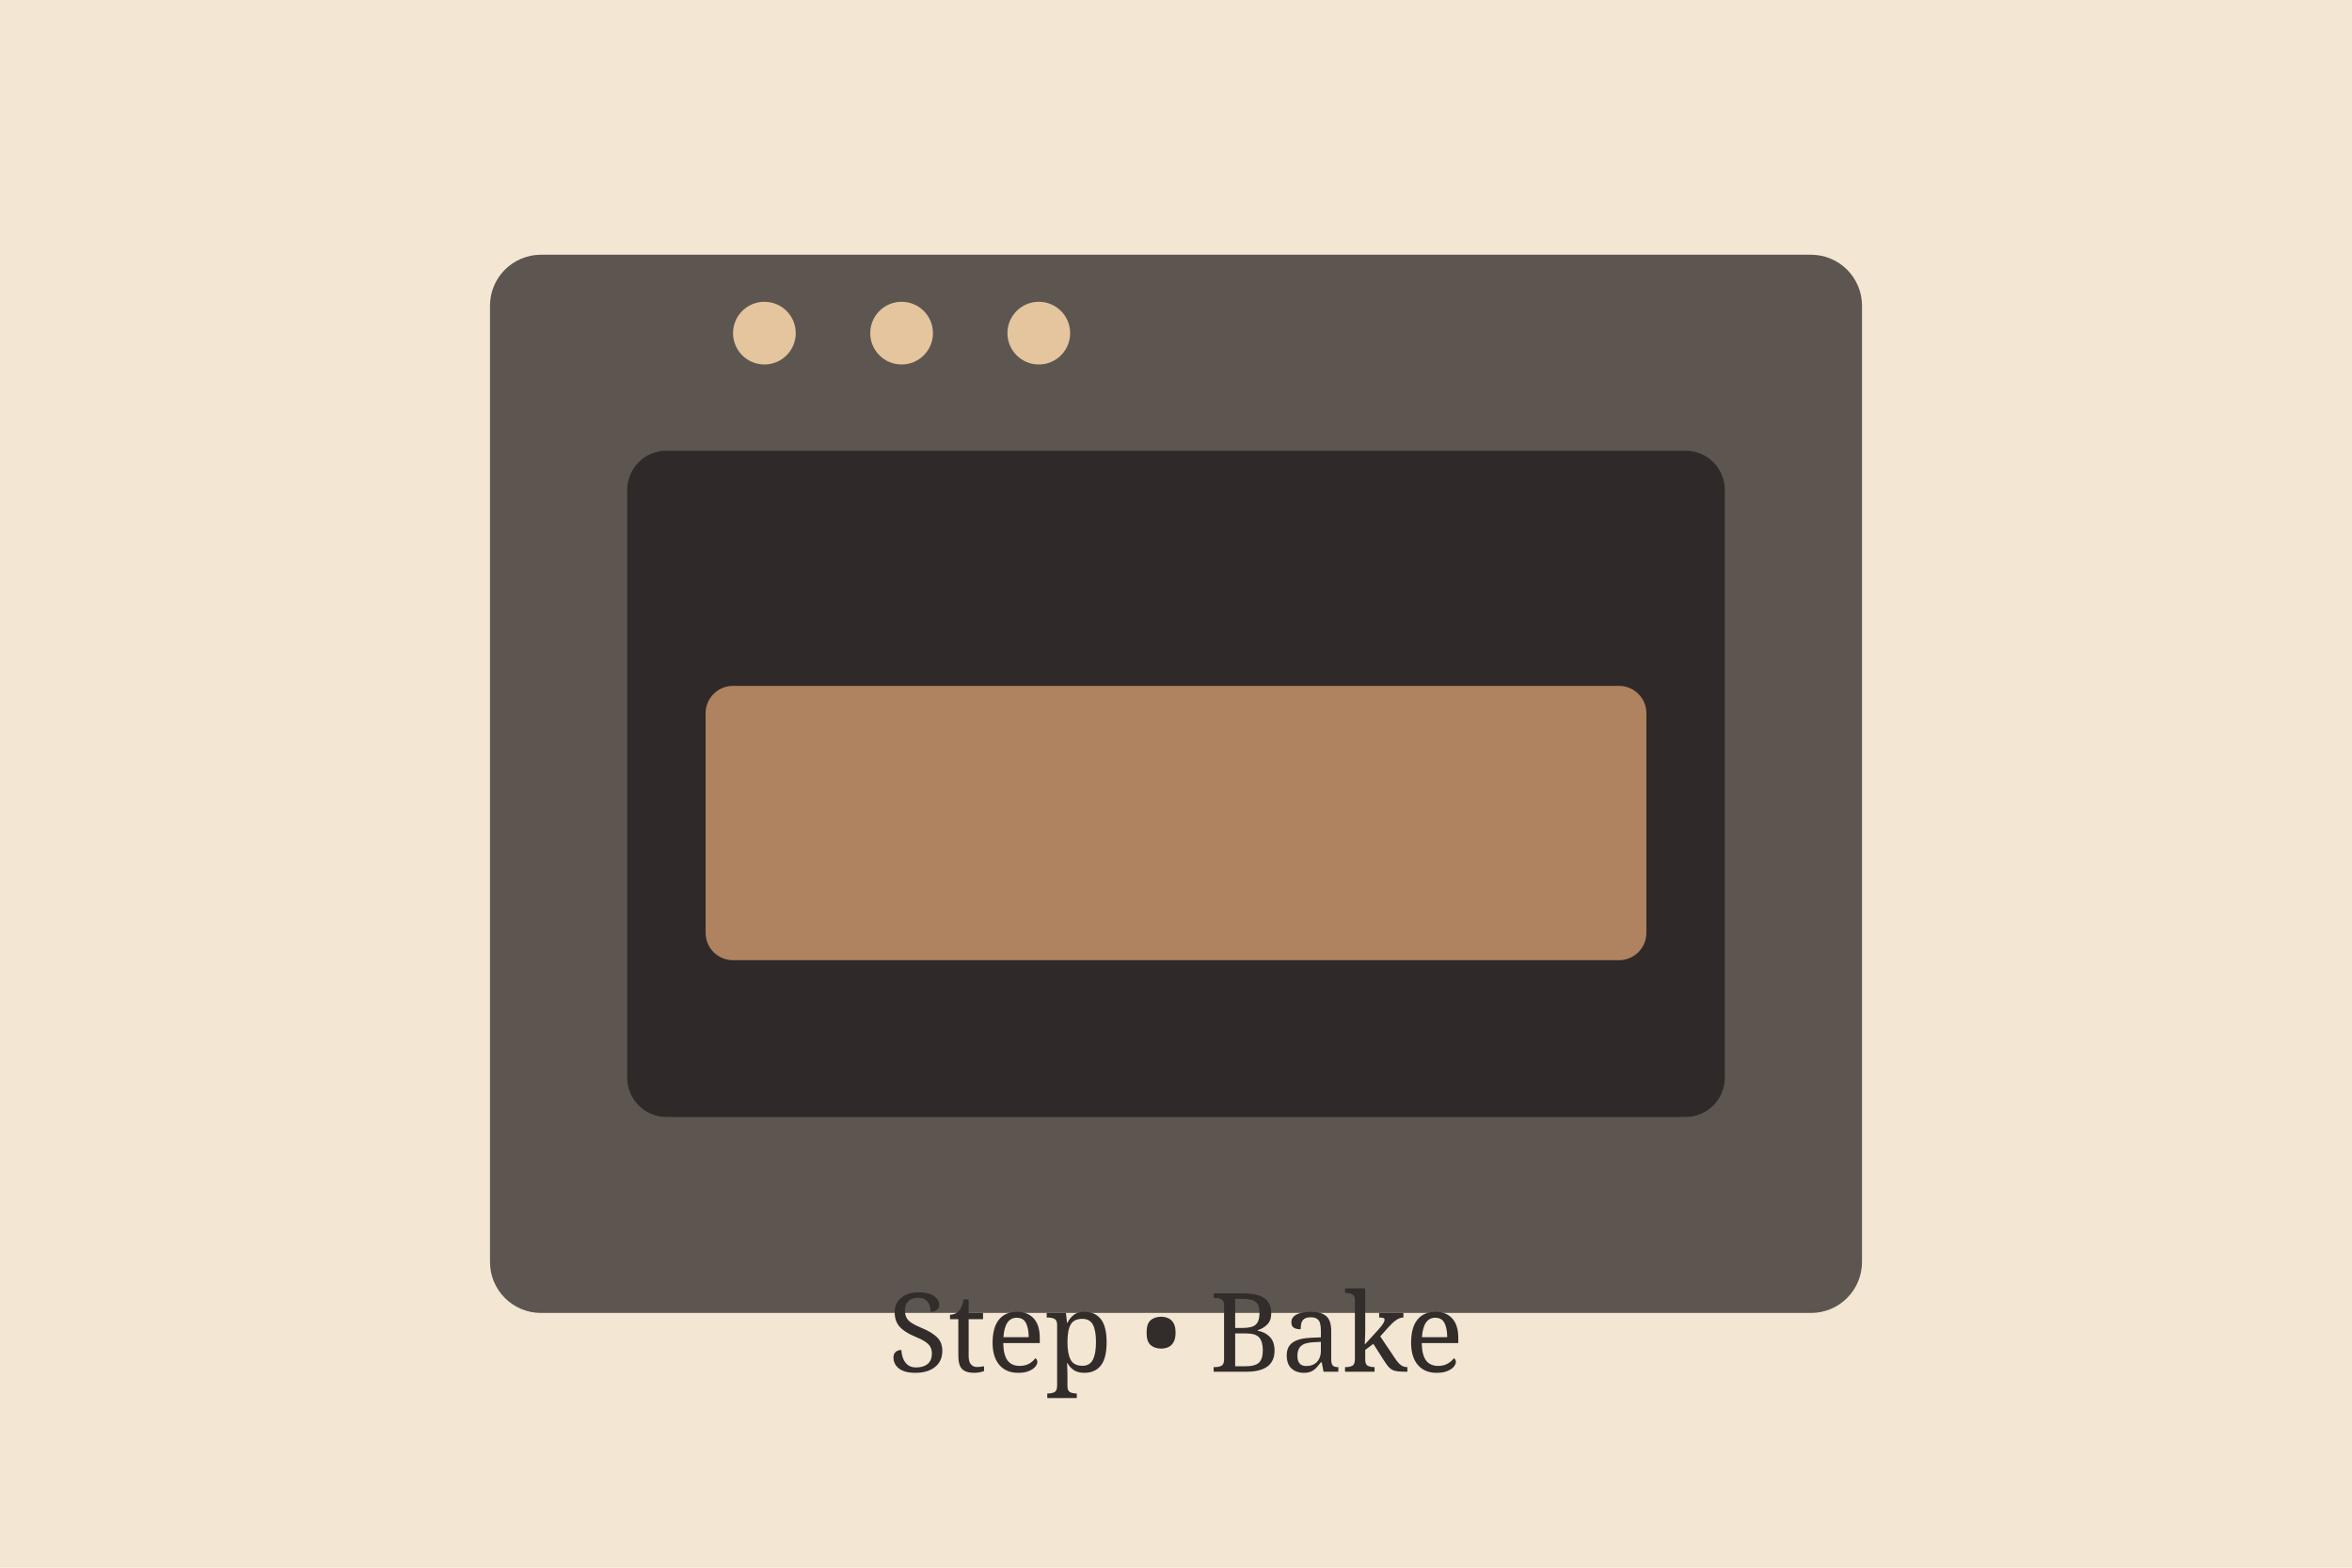
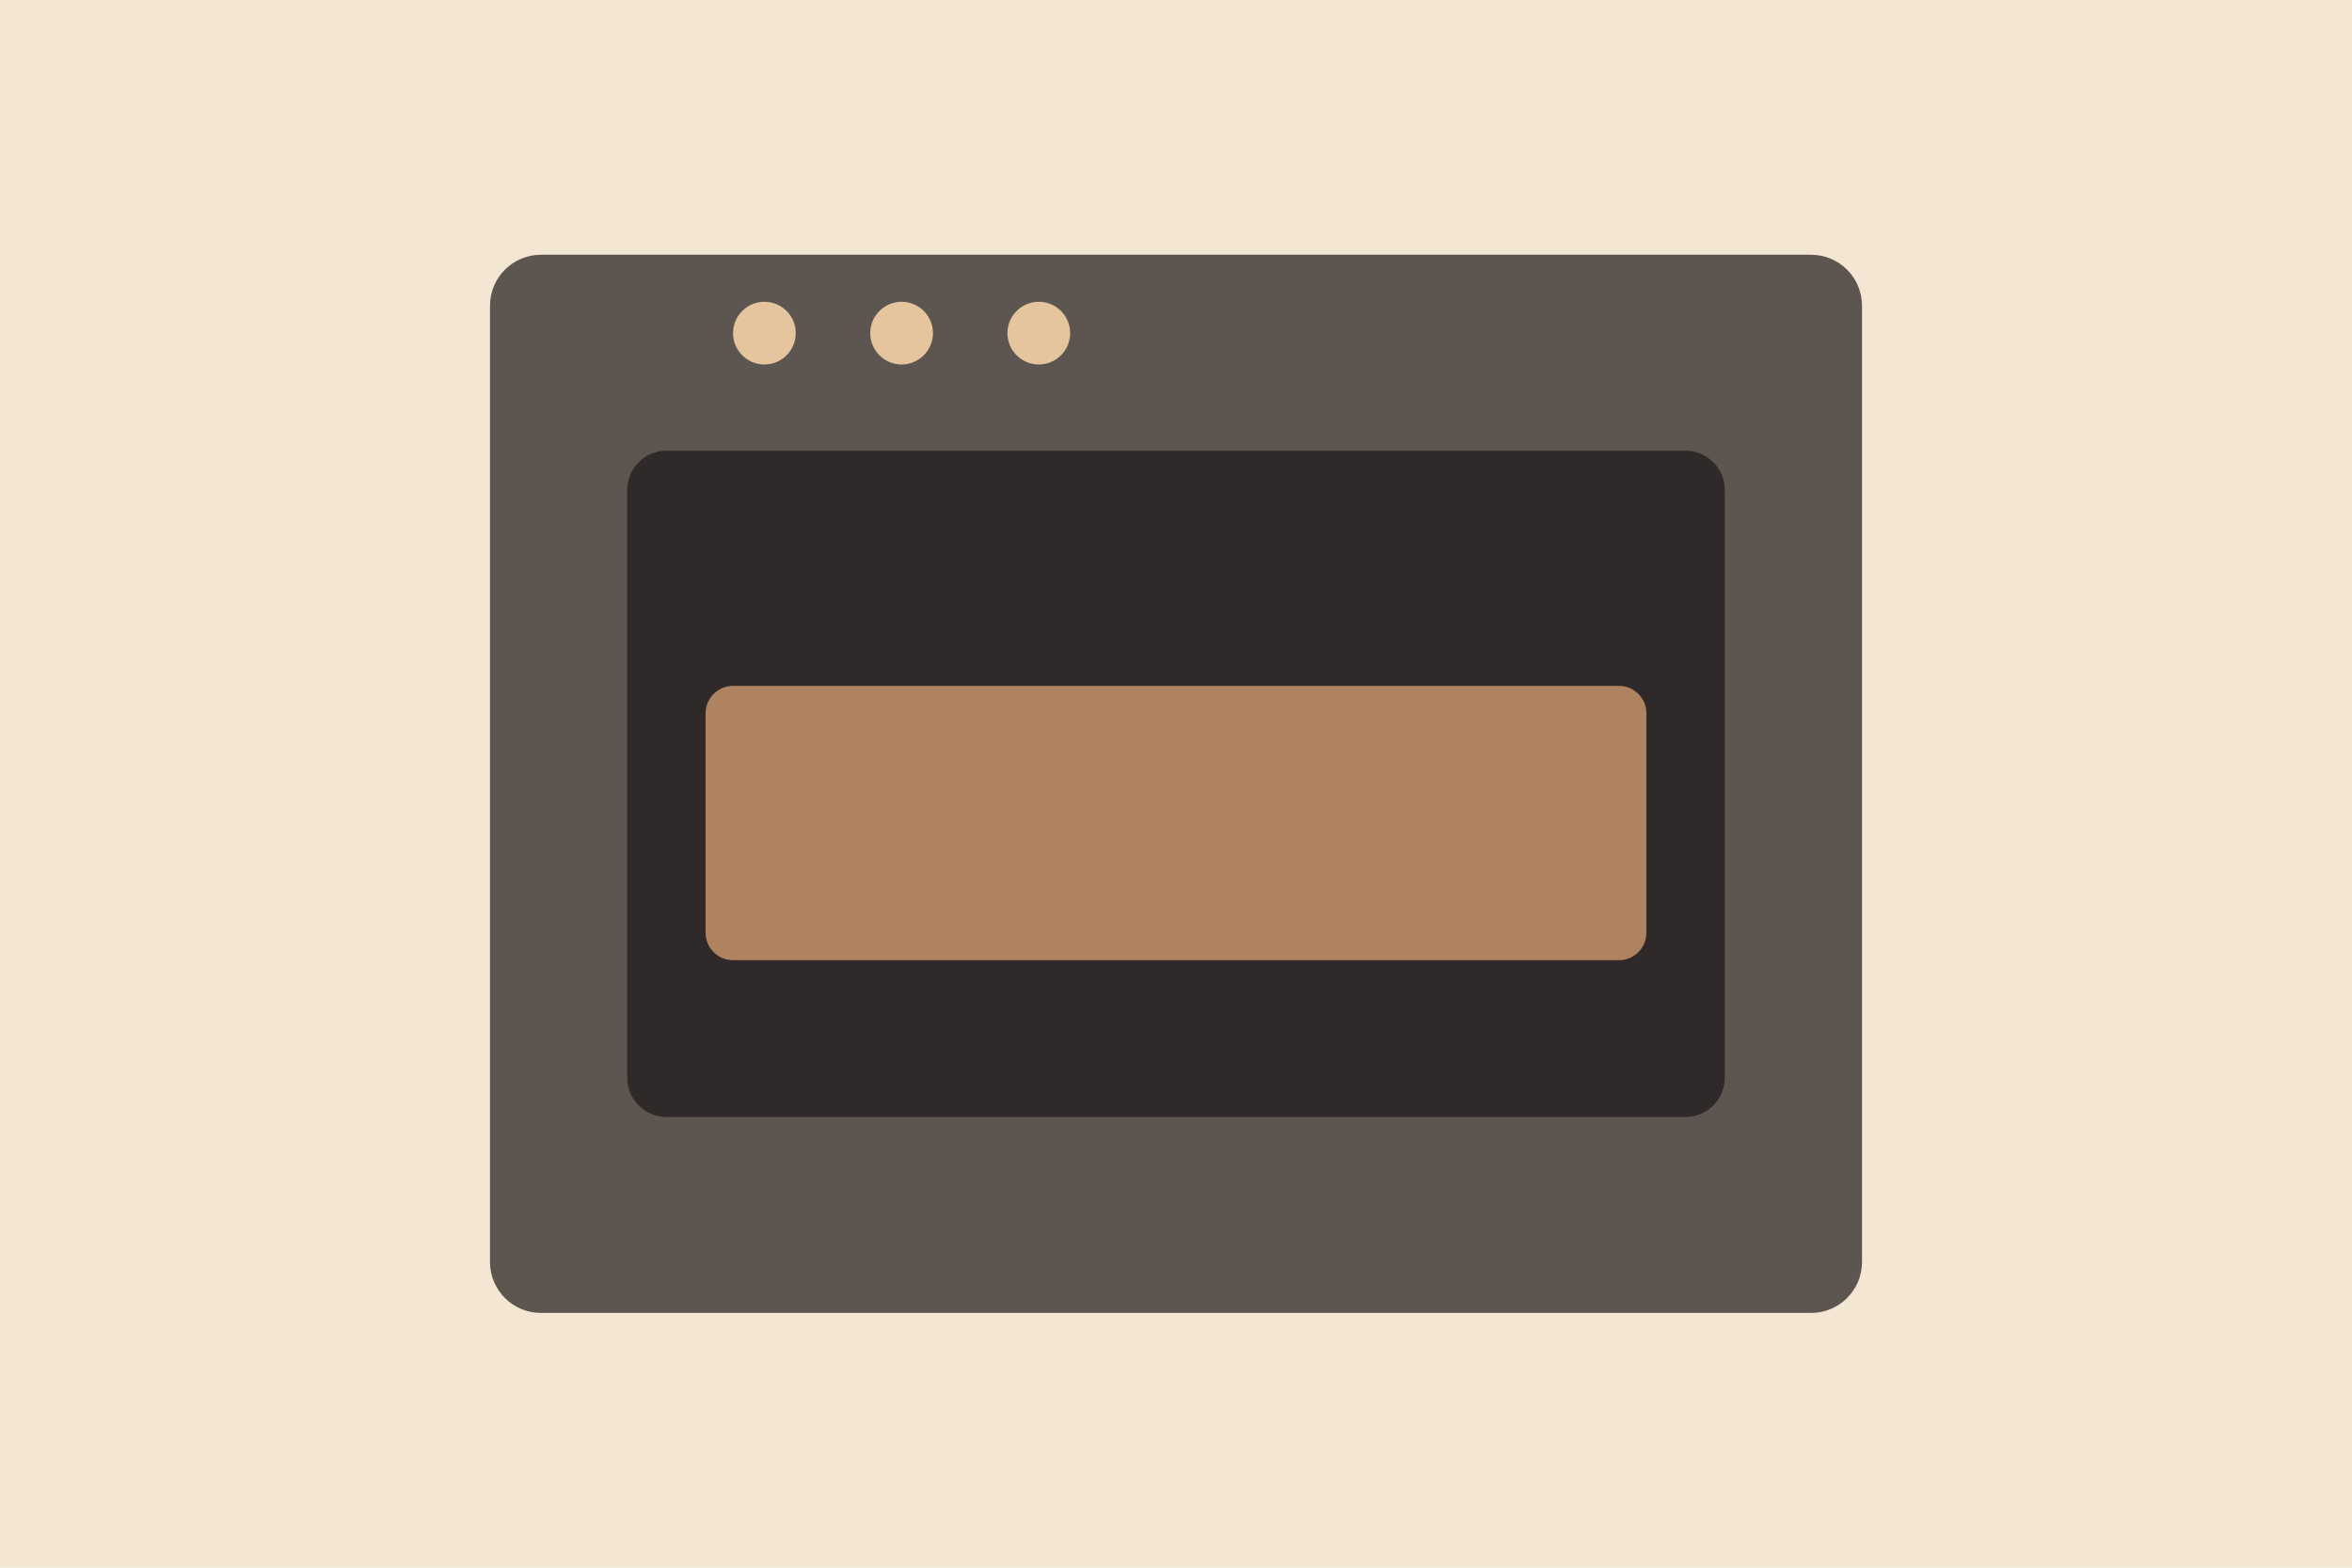
<svg xmlns="http://www.w3.org/2000/svg" width="1200" height="800" viewBox="0 0 1200 800" role="img" aria-labelledby="title desc">
  <rect width="1200" height="800" fill="#f3e6d2" />
  <rect x="250" y="130" width="700" height="540" rx="26" fill="#5d5650" />
  <rect x="320" y="230" width="560" height="340" rx="20" fill="#2f2a29" />
  <rect x="360" y="350" width="480" height="140" rx="14" fill="#af8260" />
  <circle cx="390" cy="170" r="16" fill="#e4c59e" />
  <circle cx="460" cy="170" r="16" fill="#e4c59e" />
  <circle cx="530" cy="170" r="16" fill="#e4c59e" />
-   <text x="600" y="700" text-anchor="middle" font-size="56" fill="#322c2b" font-family="Georgia, serif">Step • Bake</text>
</svg>
